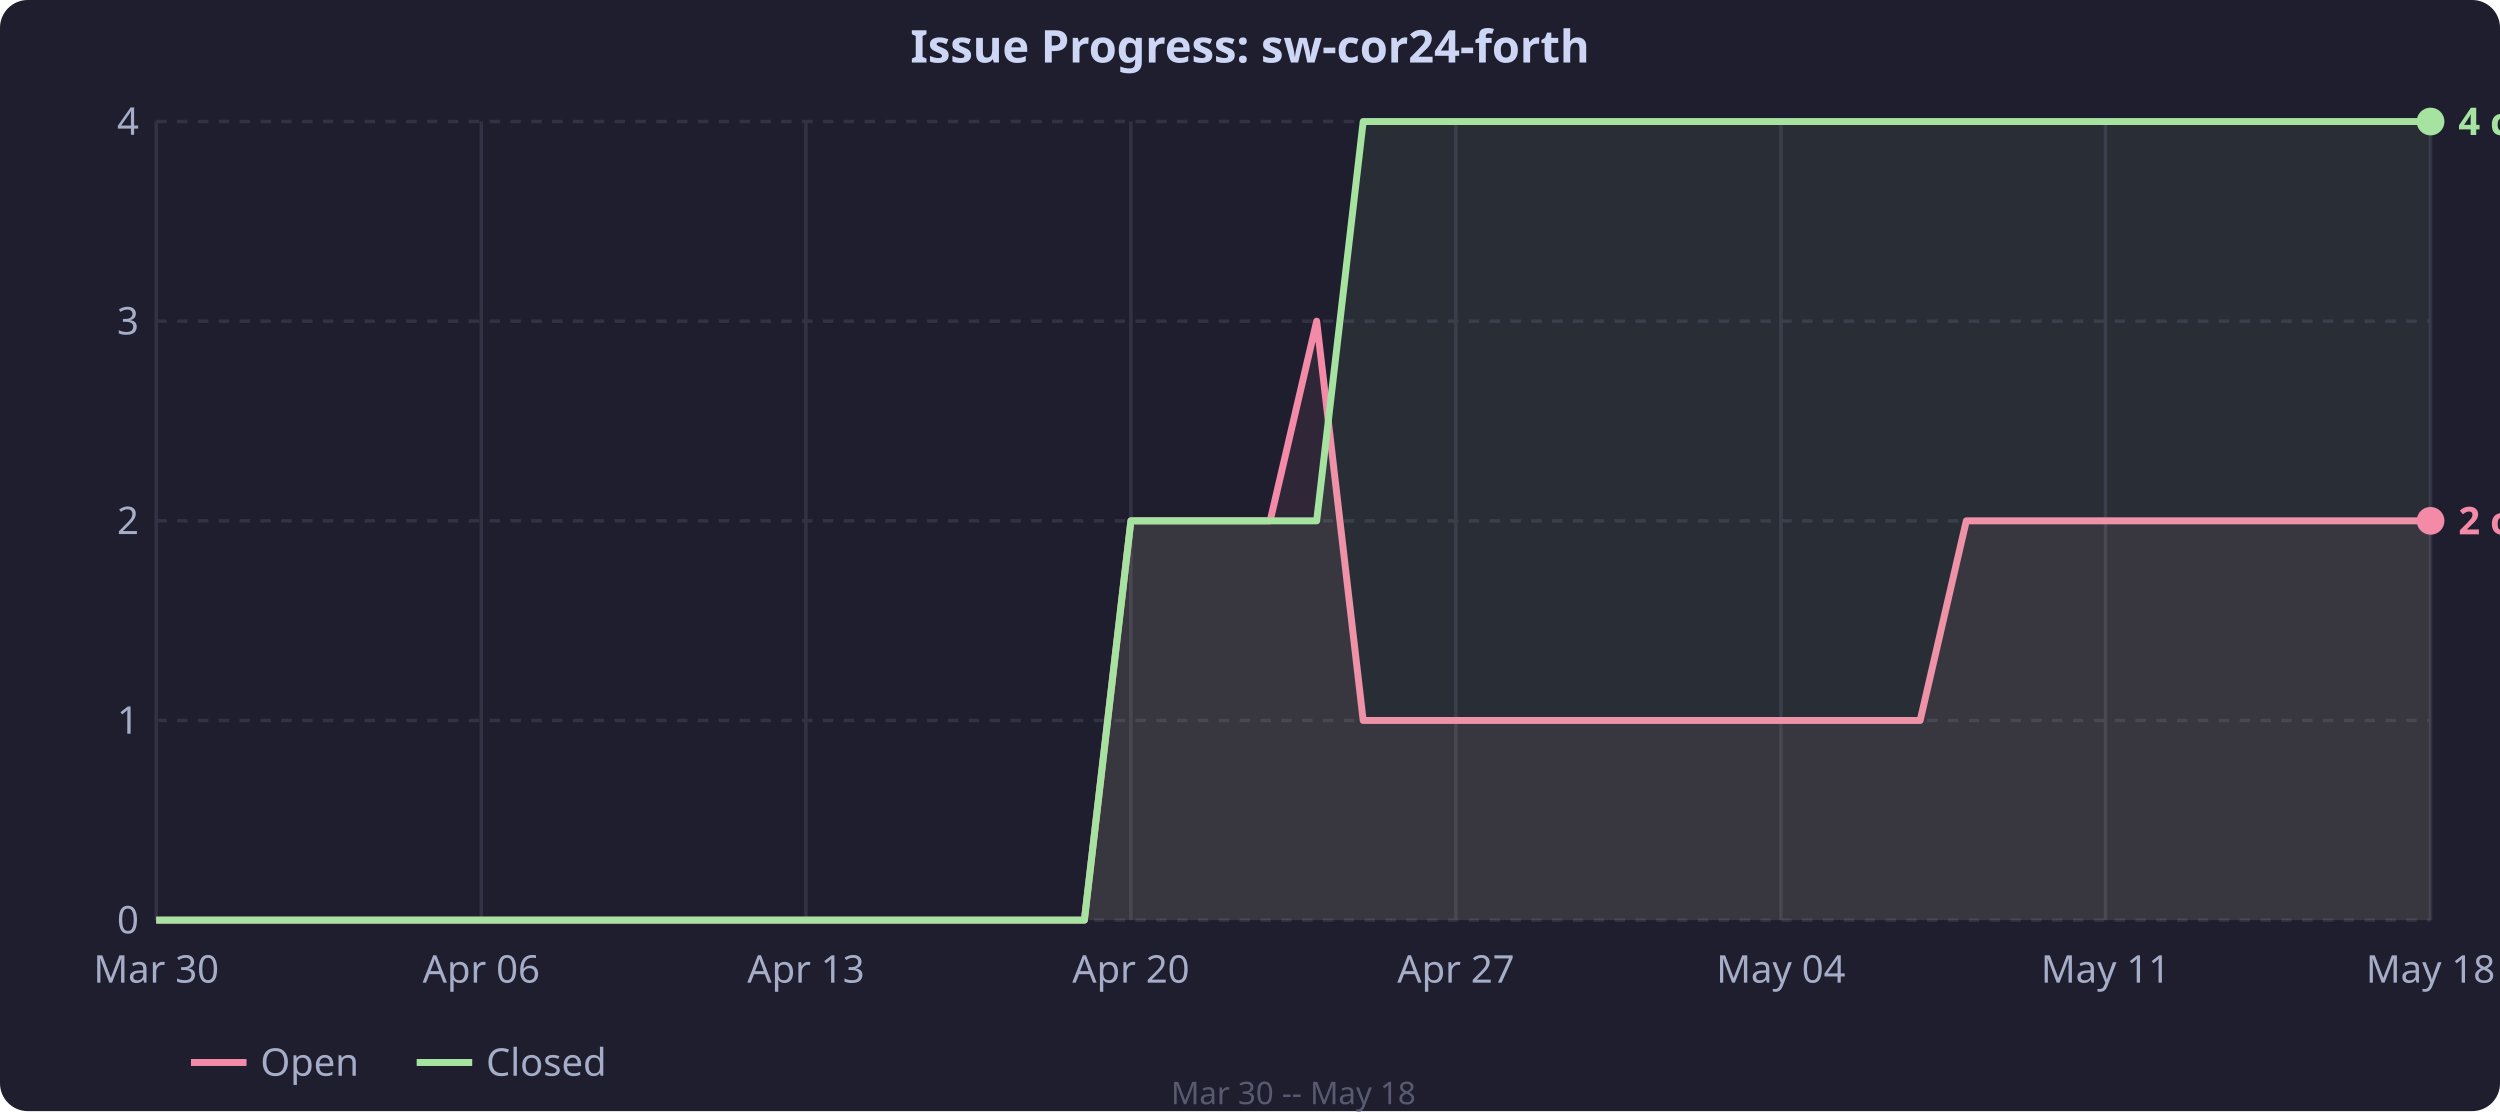
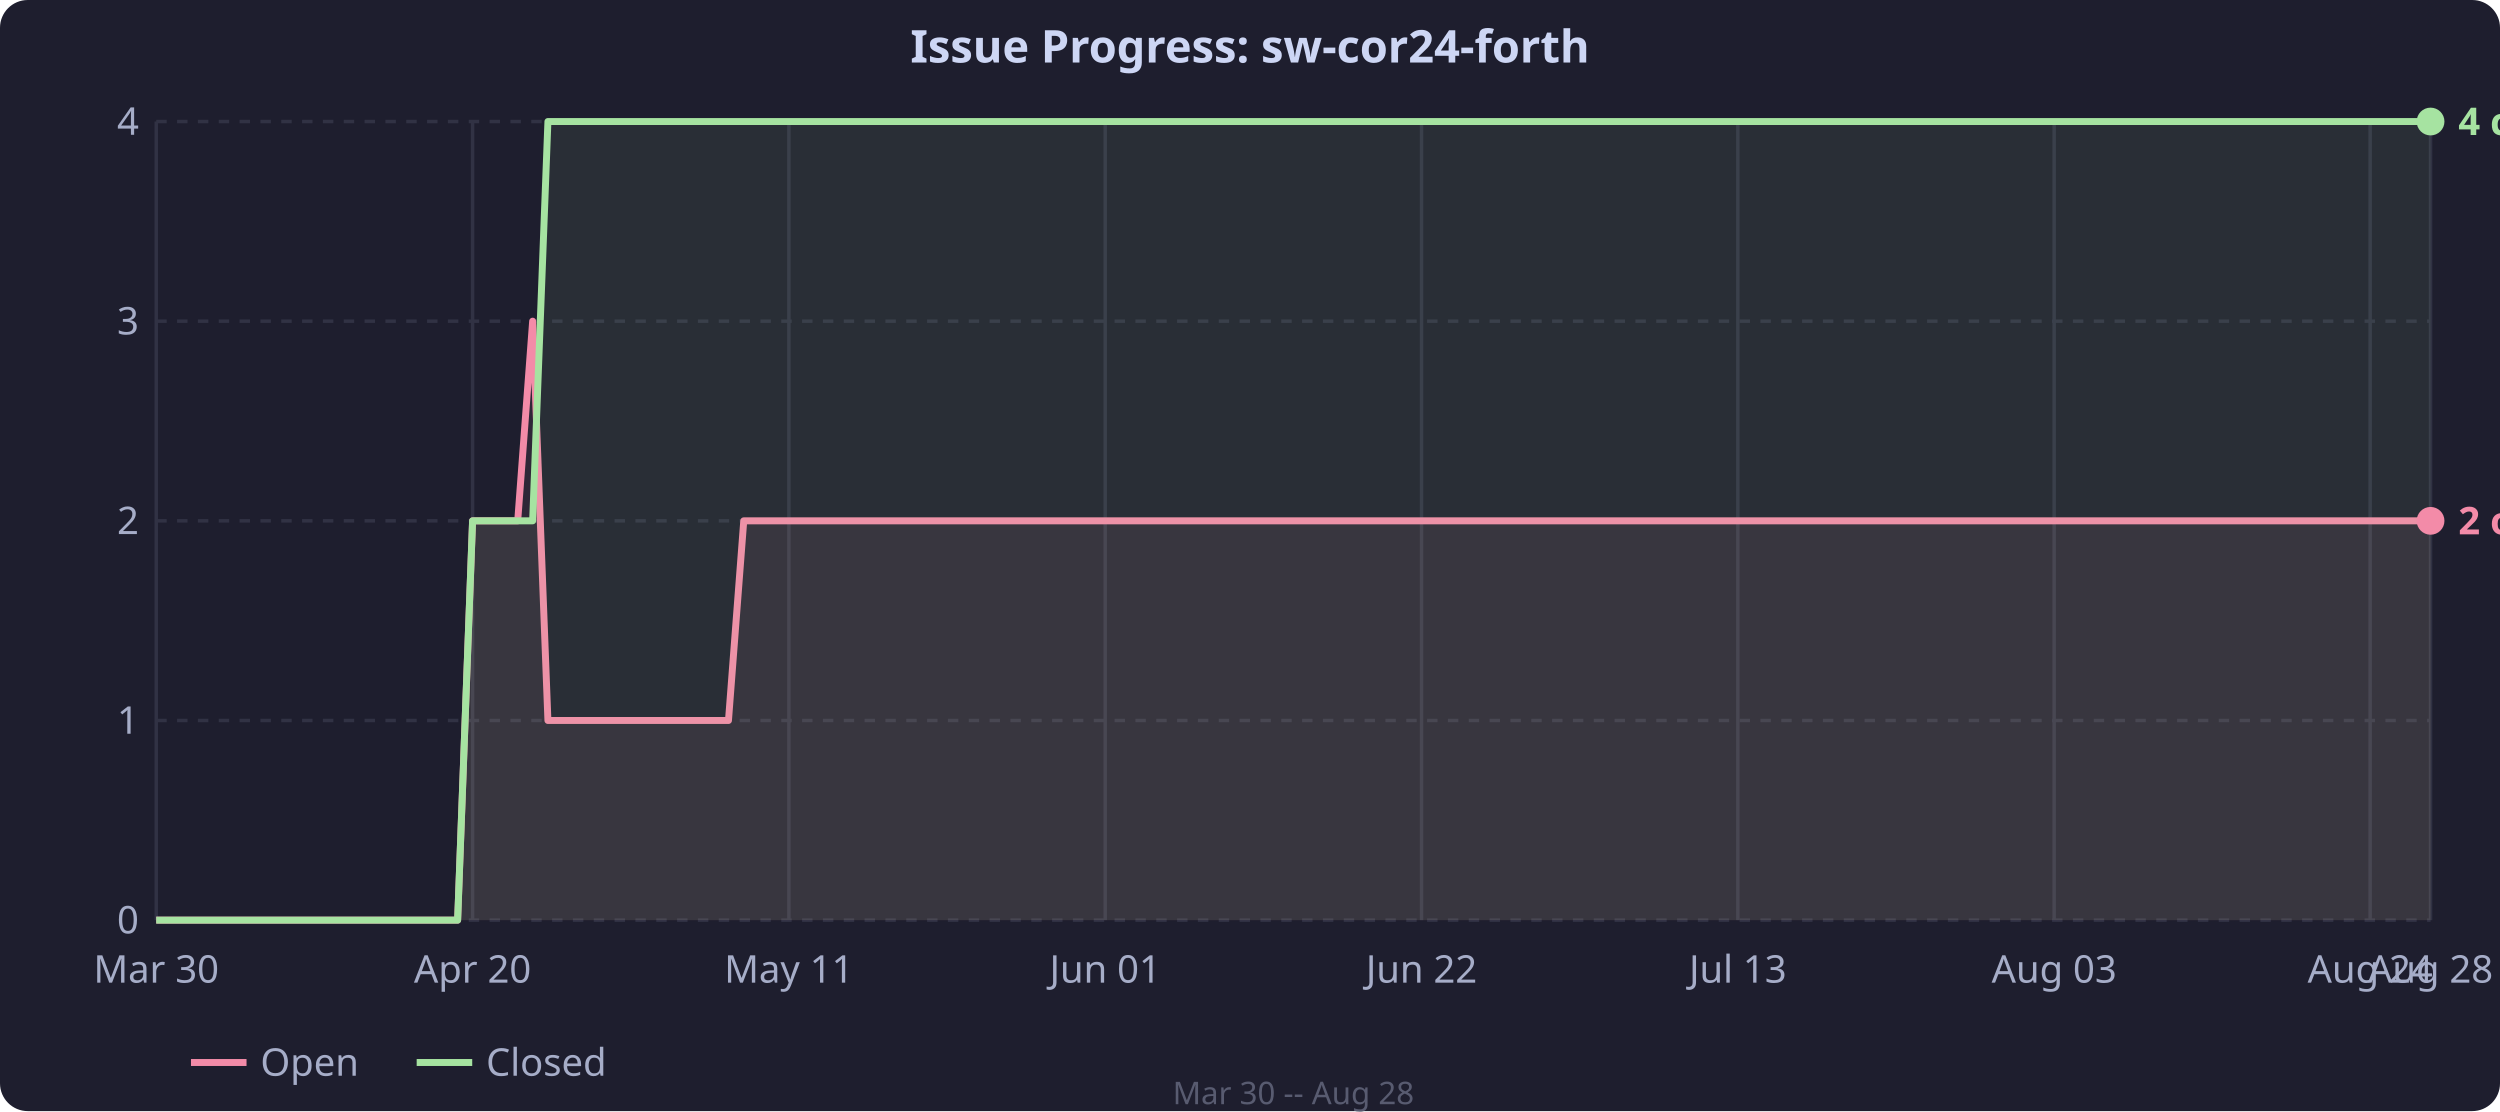
<svg xmlns="http://www.w3.org/2000/svg" viewBox="0 0 720 320" style="font-family: system-ui, sans-serif; font-size: 11px; color: #cdd6f4;">
  <rect width="720" height="320" fill="#1e1e2e" rx="8" />
  <line x1="45" y1="265.0" x2="700" y2="265.0" stroke="#313244" stroke-dasharray="3,3" />
  <text x="40" y="265.0" fill="#a6adc8" text-anchor="end" dominant-baseline="middle">0</text>
  <line x1="45" y1="207.5" x2="700" y2="207.5" stroke="#313244" stroke-dasharray="3,3" />
  <text x="40" y="207.5" fill="#a6adc8" text-anchor="end" dominant-baseline="middle">1</text>
  <line x1="45" y1="150.0" x2="700" y2="150.0" stroke="#313244" stroke-dasharray="3,3" />
  <text x="40" y="150.0" fill="#a6adc8" text-anchor="end" dominant-baseline="middle">2</text>
  <line x1="45" y1="92.5" x2="700" y2="92.5" stroke="#313244" stroke-dasharray="3,3" />
  <text x="40" y="92.5" fill="#a6adc8" text-anchor="end" dominant-baseline="middle">3</text>
  <line x1="45" y1="35.0" x2="700" y2="35.0" stroke="#313244" stroke-dasharray="3,3" />
  <text x="40" y="35.0" fill="#a6adc8" text-anchor="end" dominant-baseline="middle">4</text>
  <text x="45.0" y="283" fill="#a6adc8" text-anchor="middle">Mar 30</text>
  <line x1="45.0" y1="35" x2="45.0" y2="265" stroke="#313244" />
-   <text x="138.6" y="283" fill="#a6adc8" text-anchor="middle">Apr 06</text>
-   <line x1="138.6" y1="35" x2="138.6" y2="265" stroke="#313244" />
-   <text x="232.1" y="283" fill="#a6adc8" text-anchor="middle">Apr 13</text>
-   <line x1="232.1" y1="35" x2="232.1" y2="265" stroke="#313244" />
-   <text x="325.7" y="283" fill="#a6adc8" text-anchor="middle">Apr 20</text>
-   <line x1="325.7" y1="35" x2="325.7" y2="265" stroke="#313244" />
-   <text x="419.3" y="283" fill="#a6adc8" text-anchor="middle">Apr 27</text>
-   <line x1="419.3" y1="35" x2="419.3" y2="265" stroke="#313244" />
-   <text x="512.9" y="283" fill="#a6adc8" text-anchor="middle">May 04</text>
-   <line x1="512.9" y1="35" x2="512.9" y2="265" stroke="#313244" />
-   <text x="606.4" y="283" fill="#a6adc8" text-anchor="middle">May 11</text>
-   <line x1="606.4" y1="35" x2="606.4" y2="265" stroke="#313244" />
-   <text x="700.0" y="283" fill="#a6adc8" text-anchor="middle">May 18</text>
+   <text x="136.1" y="283" fill="#a6adc8" text-anchor="middle">Apr 20</text>
+   <line x1="136.1" y1="35" x2="136.1" y2="265" stroke="#313244" />
+   <text x="227.2" y="283" fill="#a6adc8" text-anchor="middle">May 11</text>
+   <line x1="227.2" y1="35" x2="227.2" y2="265" stroke="#313244" />
+   <text x="318.3" y="283" fill="#a6adc8" text-anchor="middle">Jun 01</text>
+   <line x1="318.3" y1="35" x2="318.3" y2="265" stroke="#313244" />
+   <text x="409.4" y="283" fill="#a6adc8" text-anchor="middle">Jun 22</text>
+   <line x1="409.4" y1="35" x2="409.4" y2="265" stroke="#313244" />
+   <text x="500.5" y="283" fill="#a6adc8" text-anchor="middle">Jul 13</text>
+   <line x1="500.5" y1="35" x2="500.5" y2="265" stroke="#313244" />
+   <text x="591.6" y="283" fill="#a6adc8" text-anchor="middle">Aug 03</text>
+   <line x1="591.6" y1="35" x2="591.6" y2="265" stroke="#313244" />
+   <text x="682.6" y="283" fill="#a6adc8" text-anchor="middle">Aug 24</text>
+   <line x1="682.6" y1="35" x2="682.6" y2="265" stroke="#313244" />
+   <text x="700.0" y="283" fill="#a6adc8" text-anchor="middle">Aug 28</text>
  <line x1="700.0" y1="35" x2="700.0" y2="265" stroke="#313244" />
-   <polygon fill="rgba(243,139,168,0.08)" points="45.0,265.0 58.4,265.0 71.7,265.0 85.1,265.0 98.5,265.0 111.8,265.0 125.2,265.0 138.6,265.0 151.9,265.0 165.3,265.0 178.7,265.0 192.0,265.0 205.4,265.0 218.8,265.0 232.1,265.0 245.5,265.0 258.9,265.0 272.2,265.0 285.6,265.0 299.0,265.0 312.3,265.0 325.7,150.0 339.1,150.0 352.4,150.0 365.8,150.0 379.2,92.5 392.6,207.5 405.9,207.5 419.3,207.5 432.7,207.5 446.0,207.5 459.4,207.5 472.8,207.5 486.1,207.5 499.5,207.5 512.9,207.5 526.2,207.5 539.6,207.5 553.0,207.5 566.3,150.0 579.7,150.0 593.1,150.0 606.4,150.0 619.8,150.0 633.2,150.0 646.5,150.0 659.9,150.0 673.3,150.0 686.6,150.0 700.0,150.0 700.0,265.0 45.0,265.0" />
-   <polyline fill="none" stroke="#f38ba8" stroke-width="2" stroke-linejoin="round" points="45.0,265.0 58.4,265.0 71.7,265.0 85.1,265.0 98.5,265.0 111.8,265.0 125.2,265.0 138.6,265.0 151.9,265.0 165.3,265.0 178.7,265.0 192.0,265.0 205.4,265.0 218.8,265.0 232.1,265.0 245.5,265.0 258.9,265.0 272.2,265.0 285.6,265.0 299.0,265.0 312.3,265.0 325.7,150.0 339.1,150.0 352.4,150.0 365.8,150.0 379.2,92.5 392.6,207.5 405.9,207.5 419.3,207.5 432.7,207.5 446.0,207.5 459.4,207.5 472.8,207.5 486.1,207.5 499.5,207.5 512.9,207.5 526.2,207.5 539.6,207.5 553.0,207.5 566.3,150.0 579.7,150.0 593.1,150.0 606.4,150.0 619.8,150.0 633.2,150.0 646.5,150.0 659.9,150.0 673.3,150.0 686.6,150.0 700.0,150.0" />
-   <polygon fill="rgba(166,227,161,0.08)" points="45.0,265.0 58.4,265.0 71.7,265.0 85.1,265.0 98.5,265.0 111.8,265.0 125.2,265.0 138.6,265.0 151.9,265.0 165.3,265.0 178.7,265.0 192.0,265.0 205.4,265.0 218.8,265.0 232.1,265.0 245.5,265.0 258.9,265.0 272.2,265.0 285.6,265.0 299.0,265.0 312.3,265.0 325.7,150.0 339.1,150.0 352.4,150.0 365.8,150.0 379.2,150.0 392.6,35.0 405.9,35.0 419.3,35.0 432.7,35.0 446.0,35.0 459.4,35.0 472.8,35.0 486.1,35.0 499.5,35.0 512.9,35.0 526.2,35.0 539.6,35.0 553.0,35.0 566.3,35.0 579.7,35.0 593.1,35.0 606.4,35.0 619.8,35.0 633.2,35.0 646.5,35.0 659.9,35.0 673.3,35.0 686.6,35.0 700.0,35.0 700.0,265.0 45.0,265.0" />
-   <polyline fill="none" stroke="#a6e3a1" stroke-width="2" stroke-linejoin="round" points="45.0,265.0 58.4,265.0 71.7,265.0 85.1,265.0 98.5,265.0 111.8,265.0 125.2,265.0 138.6,265.0 151.9,265.0 165.3,265.0 178.7,265.0 192.0,265.0 205.4,265.0 218.8,265.0 232.1,265.0 245.5,265.0 258.9,265.0 272.2,265.0 285.6,265.0 299.0,265.0 312.3,265.0 325.7,150.0 339.1,150.0 352.4,150.0 365.8,150.0 379.2,150.0 392.6,35.0 405.9,35.0 419.3,35.0 432.7,35.0 446.0,35.0 459.4,35.0 472.8,35.0 486.1,35.0 499.5,35.0 512.9,35.0 526.2,35.0 539.6,35.0 553.0,35.0 566.3,35.0 579.7,35.0 593.1,35.0 606.4,35.0 619.8,35.0 633.2,35.0 646.5,35.0 659.9,35.0 673.3,35.0 686.6,35.0 700.0,35.0" />
+   <polygon fill="rgba(243,139,168,0.08)" points="45.0,265.0 49.3,265.0 53.7,265.0 58.0,265.0 62.4,265.0 66.7,265.0 71.0,265.0 75.4,265.0 79.7,265.0 84.0,265.0 88.4,265.0 92.7,265.0 97.1,265.0 101.4,265.0 105.7,265.0 110.1,265.0 114.4,265.0 118.7,265.0 123.1,265.0 127.4,265.0 131.8,265.0 136.1,150.0 140.4,150.0 144.8,150.0 149.1,150.0 153.4,92.5 157.8,207.5 162.1,207.5 166.5,207.5 170.8,207.5 175.1,207.5 179.5,207.5 183.8,207.5 188.1,207.5 192.5,207.5 196.8,207.5 201.2,207.5 205.5,207.5 209.8,207.5 214.2,150.0 218.5,150.0 222.8,150.0 227.2,150.0 231.5,150.0 235.9,150.0 240.2,150.0 244.5,150.0 248.9,150.0 253.2,150.0 257.5,150.0 261.9,150.0 266.2,150.0 270.6,150.0 274.9,150.0 279.2,150.0 283.6,150.0 287.9,150.0 292.3,150.0 296.6,150.0 300.9,150.0 305.3,150.0 309.6,150.0 313.9,150.0 318.3,150.0 322.6,150.0 327.0,150.0 331.3,150.0 335.6,150.0 340.0,150.0 344.3,150.0 348.6,150.0 353.0,150.0 357.3,150.0 361.7,150.0 366.0,150.0 370.3,150.0 374.7,150.0 379.0,150.0 383.3,150.0 387.7,150.0 392.0,150.0 396.4,150.0 400.7,150.0 405.0,150.0 409.4,150.0 413.7,150.0 418.0,150.0 422.4,150.0 426.7,150.0 431.1,150.0 435.4,150.0 439.7,150.0 444.1,150.0 448.4,150.0 452.7,150.0 457.1,150.0 461.4,150.0 465.8,150.0 470.1,150.0 474.4,150.0 478.8,150.0 483.1,150.0 487.5,150.0 491.8,150.0 496.1,150.0 500.5,150.0 504.8,150.0 509.1,150.0 513.5,150.0 517.8,150.0 522.2,150.0 526.5,150.0 530.8,150.0 535.2,150.0 539.5,150.0 543.8,150.0 548.2,150.0 552.5,150.0 556.9,150.0 561.2,150.0 565.5,150.0 569.9,150.0 574.2,150.0 578.5,150.0 582.9,150.0 587.2,150.0 591.6,150.0 595.9,150.0 600.2,150.0 604.6,150.0 608.9,150.0 613.2,150.0 617.6,150.0 621.9,150.0 626.3,150.0 630.6,150.0 634.9,150.0 639.3,150.0 643.6,150.0 647.9,150.0 652.3,150.0 656.6,150.0 661.0,150.0 665.3,150.0 669.6,150.0 674.0,150.0 678.3,150.0 682.6,150.0 687.0,150.0 691.3,150.0 695.7,150.0 700.0,150.0 700.0,265.0 45.0,265.0" />
+   <polyline fill="none" stroke="#f38ba8" stroke-width="2" stroke-linejoin="round" points="45.0,265.0 49.3,265.0 53.7,265.0 58.0,265.0 62.4,265.0 66.7,265.0 71.0,265.0 75.4,265.0 79.7,265.0 84.0,265.0 88.4,265.0 92.7,265.0 97.1,265.0 101.4,265.0 105.7,265.0 110.1,265.0 114.4,265.0 118.7,265.0 123.1,265.0 127.4,265.0 131.8,265.0 136.1,150.0 140.4,150.0 144.8,150.0 149.1,150.0 153.4,92.5 157.8,207.5 162.1,207.5 166.5,207.5 170.8,207.5 175.1,207.5 179.5,207.5 183.8,207.5 188.1,207.5 192.5,207.5 196.8,207.5 201.2,207.5 205.5,207.5 209.8,207.5 214.2,150.0 218.5,150.0 222.8,150.0 227.2,150.0 231.5,150.0 235.9,150.0 240.2,150.0 244.5,150.0 248.9,150.0 253.2,150.0 257.5,150.0 261.9,150.0 266.2,150.0 270.6,150.0 274.9,150.0 279.2,150.0 283.6,150.0 287.9,150.0 292.3,150.0 296.6,150.0 300.9,150.0 305.3,150.0 309.6,150.0 313.9,150.0 318.3,150.0 322.6,150.0 327.0,150.0 331.3,150.0 335.6,150.0 340.0,150.0 344.3,150.0 348.6,150.0 353.0,150.0 357.3,150.0 361.7,150.0 366.0,150.0 370.3,150.0 374.7,150.0 379.0,150.0 383.3,150.0 387.7,150.0 392.0,150.0 396.4,150.0 400.7,150.0 405.0,150.0 409.4,150.0 413.7,150.0 418.0,150.0 422.4,150.0 426.7,150.0 431.1,150.0 435.4,150.0 439.7,150.0 444.1,150.0 448.4,150.0 452.7,150.0 457.1,150.0 461.4,150.0 465.8,150.0 470.1,150.0 474.4,150.0 478.8,150.0 483.1,150.0 487.5,150.0 491.8,150.0 496.1,150.0 500.5,150.0 504.8,150.0 509.1,150.0 513.5,150.0 517.8,150.0 522.2,150.0 526.5,150.0 530.8,150.0 535.2,150.0 539.5,150.0 543.8,150.0 548.2,150.0 552.5,150.0 556.9,150.0 561.2,150.0 565.5,150.0 569.9,150.0 574.2,150.0 578.5,150.0 582.9,150.0 587.2,150.0 591.6,150.0 595.9,150.0 600.2,150.0 604.6,150.0 608.9,150.0 613.2,150.0 617.6,150.0 621.9,150.0 626.3,150.0 630.6,150.0 634.9,150.0 639.3,150.0 643.6,150.0 647.9,150.0 652.3,150.0 656.6,150.0 661.0,150.0 665.3,150.0 669.6,150.0 674.0,150.0 678.3,150.0 682.6,150.0 687.0,150.0 691.3,150.0 695.7,150.0 700.0,150.0" />
+   <polygon fill="rgba(166,227,161,0.08)" points="45.0,265.0 49.3,265.0 53.7,265.0 58.0,265.0 62.4,265.0 66.7,265.0 71.0,265.0 75.4,265.0 79.7,265.0 84.0,265.0 88.4,265.0 92.7,265.0 97.1,265.0 101.4,265.0 105.7,265.0 110.1,265.0 114.4,265.0 118.7,265.0 123.1,265.0 127.4,265.0 131.8,265.0 136.1,150.0 140.4,150.0 144.8,150.0 149.1,150.0 153.4,150.0 157.8,35.0 162.1,35.0 166.5,35.0 170.8,35.0 175.1,35.0 179.5,35.0 183.8,35.0 188.1,35.0 192.5,35.0 196.8,35.0 201.2,35.0 205.5,35.0 209.8,35.0 214.2,35.0 218.5,35.0 222.8,35.0 227.2,35.0 231.5,35.0 235.9,35.0 240.2,35.0 244.5,35.0 248.9,35.0 253.2,35.0 257.5,35.0 261.9,35.0 266.2,35.0 270.6,35.0 274.9,35.0 279.2,35.0 283.6,35.0 287.9,35.0 292.3,35.0 296.6,35.0 300.9,35.0 305.3,35.0 309.6,35.0 313.9,35.0 318.3,35.0 322.6,35.0 327.0,35.0 331.3,35.0 335.6,35.0 340.0,35.0 344.3,35.0 348.6,35.0 353.0,35.0 357.3,35.0 361.7,35.0 366.0,35.0 370.3,35.0 374.7,35.0 379.0,35.0 383.3,35.0 387.7,35.0 392.0,35.0 396.4,35.0 400.7,35.0 405.0,35.0 409.4,35.0 413.7,35.0 418.0,35.0 422.4,35.0 426.7,35.0 431.1,35.0 435.4,35.0 439.7,35.0 444.1,35.0 448.4,35.0 452.7,35.0 457.1,35.0 461.4,35.0 465.8,35.0 470.1,35.0 474.4,35.0 478.8,35.0 483.1,35.0 487.5,35.0 491.8,35.0 496.1,35.0 500.5,35.0 504.8,35.0 509.1,35.0 513.5,35.0 517.8,35.0 522.2,35.0 526.5,35.0 530.8,35.0 535.2,35.0 539.5,35.0 543.8,35.0 548.2,35.0 552.5,35.0 556.9,35.0 561.2,35.0 565.5,35.0 569.9,35.0 574.2,35.0 578.5,35.0 582.9,35.0 587.2,35.0 591.6,35.0 595.9,35.0 600.2,35.0 604.6,35.0 608.9,35.0 613.2,35.0 617.6,35.0 621.9,35.0 626.3,35.0 630.6,35.0 634.9,35.0 639.3,35.0 643.6,35.0 647.9,35.0 652.3,35.0 656.6,35.0 661.0,35.0 665.3,35.0 669.6,35.0 674.0,35.0 678.3,35.0 682.6,35.0 687.0,35.0 691.3,35.0 695.7,35.0 700.0,35.0 700.0,265.0 45.0,265.0" />
+   <polyline fill="none" stroke="#a6e3a1" stroke-width="2" stroke-linejoin="round" points="45.0,265.0 49.3,265.0 53.7,265.0 58.0,265.0 62.4,265.0 66.7,265.0 71.0,265.0 75.4,265.0 79.7,265.0 84.0,265.0 88.4,265.0 92.7,265.0 97.1,265.0 101.4,265.0 105.7,265.0 110.1,265.0 114.4,265.0 118.7,265.0 123.1,265.0 127.4,265.0 131.8,265.0 136.1,150.0 140.4,150.0 144.8,150.0 149.1,150.0 153.4,150.0 157.8,35.0 162.1,35.0 166.5,35.0 170.8,35.0 175.1,35.0 179.5,35.0 183.8,35.0 188.1,35.0 192.5,35.0 196.8,35.0 201.2,35.0 205.5,35.0 209.8,35.0 214.2,35.0 218.5,35.0 222.8,35.0 227.2,35.0 231.5,35.0 235.9,35.0 240.2,35.0 244.5,35.0 248.9,35.0 253.2,35.0 257.5,35.0 261.9,35.0 266.2,35.0 270.6,35.0 274.9,35.0 279.2,35.0 283.6,35.0 287.9,35.0 292.3,35.0 296.6,35.0 300.9,35.0 305.3,35.0 309.6,35.0 313.9,35.0 318.3,35.0 322.6,35.0 327.0,35.0 331.3,35.0 335.6,35.0 340.0,35.0 344.3,35.0 348.6,35.0 353.0,35.0 357.3,35.0 361.7,35.0 366.0,35.0 370.3,35.0 374.7,35.0 379.0,35.0 383.3,35.0 387.7,35.0 392.0,35.0 396.4,35.0 400.7,35.0 405.0,35.0 409.4,35.0 413.7,35.0 418.0,35.0 422.4,35.0 426.7,35.0 431.1,35.0 435.4,35.0 439.7,35.0 444.1,35.0 448.4,35.0 452.7,35.0 457.1,35.0 461.4,35.0 465.8,35.0 470.1,35.0 474.4,35.0 478.8,35.0 483.1,35.0 487.5,35.0 491.8,35.0 496.1,35.0 500.5,35.0 504.8,35.0 509.1,35.0 513.5,35.0 517.8,35.0 522.2,35.0 526.5,35.0 530.8,35.0 535.2,35.0 539.5,35.0 543.8,35.0 548.2,35.0 552.5,35.0 556.9,35.0 561.2,35.0 565.5,35.0 569.9,35.0 574.2,35.0 578.5,35.0 582.9,35.0 587.2,35.0 591.6,35.0 595.9,35.0 600.2,35.0 604.6,35.0 608.9,35.0 613.2,35.0 617.6,35.0 621.9,35.0 626.3,35.0 630.6,35.0 634.9,35.0 639.3,35.0 643.6,35.0 647.9,35.0 652.3,35.0 656.6,35.0 661.0,35.0 665.3,35.0 669.6,35.0 674.0,35.0 678.3,35.0 682.6,35.0 687.0,35.0 691.3,35.0 695.7,35.0 700.0,35.0" />
  <circle cx="700.0" cy="150.0" r="4" fill="#f38ba8" />
  <circle cx="700.0" cy="35.0" r="4" fill="#a6e3a1" />
  <text x="708.0" y="150.0" fill="#f38ba8" text-anchor="start" dominant-baseline="middle" font-size="11px" font-weight="600">2 open</text>
  <text x="708.0" y="35.0" fill="#a6e3a1" text-anchor="start" dominant-baseline="middle" font-size="11px" font-weight="600">4 closed</text>
  <text x="360" y="18" fill="#cdd6f4" text-anchor="middle" font-size="13px" font-weight="600">Issue Progress: sw-cor24-forth</text>
  <line x1="55" y1="306" x2="71" y2="306" stroke="#f38ba8" stroke-width="2" />
  <text x="75" y="306" fill="#a6adc8" dominant-baseline="middle">Open</text>
  <line x1="120" y1="306" x2="136" y2="306" stroke="#a6e3a1" stroke-width="2" />
  <text x="140" y="306" fill="#a6adc8" dominant-baseline="middle">Closed</text>
-   <text x="372.5" y="318" fill="#585b70" text-anchor="middle" font-size="9px">Mar 30 -- May 18</text>
+   <text x="372.5" y="318" fill="#585b70" text-anchor="middle" font-size="9px">Mar 30 -- Aug 28</text>
</svg>
